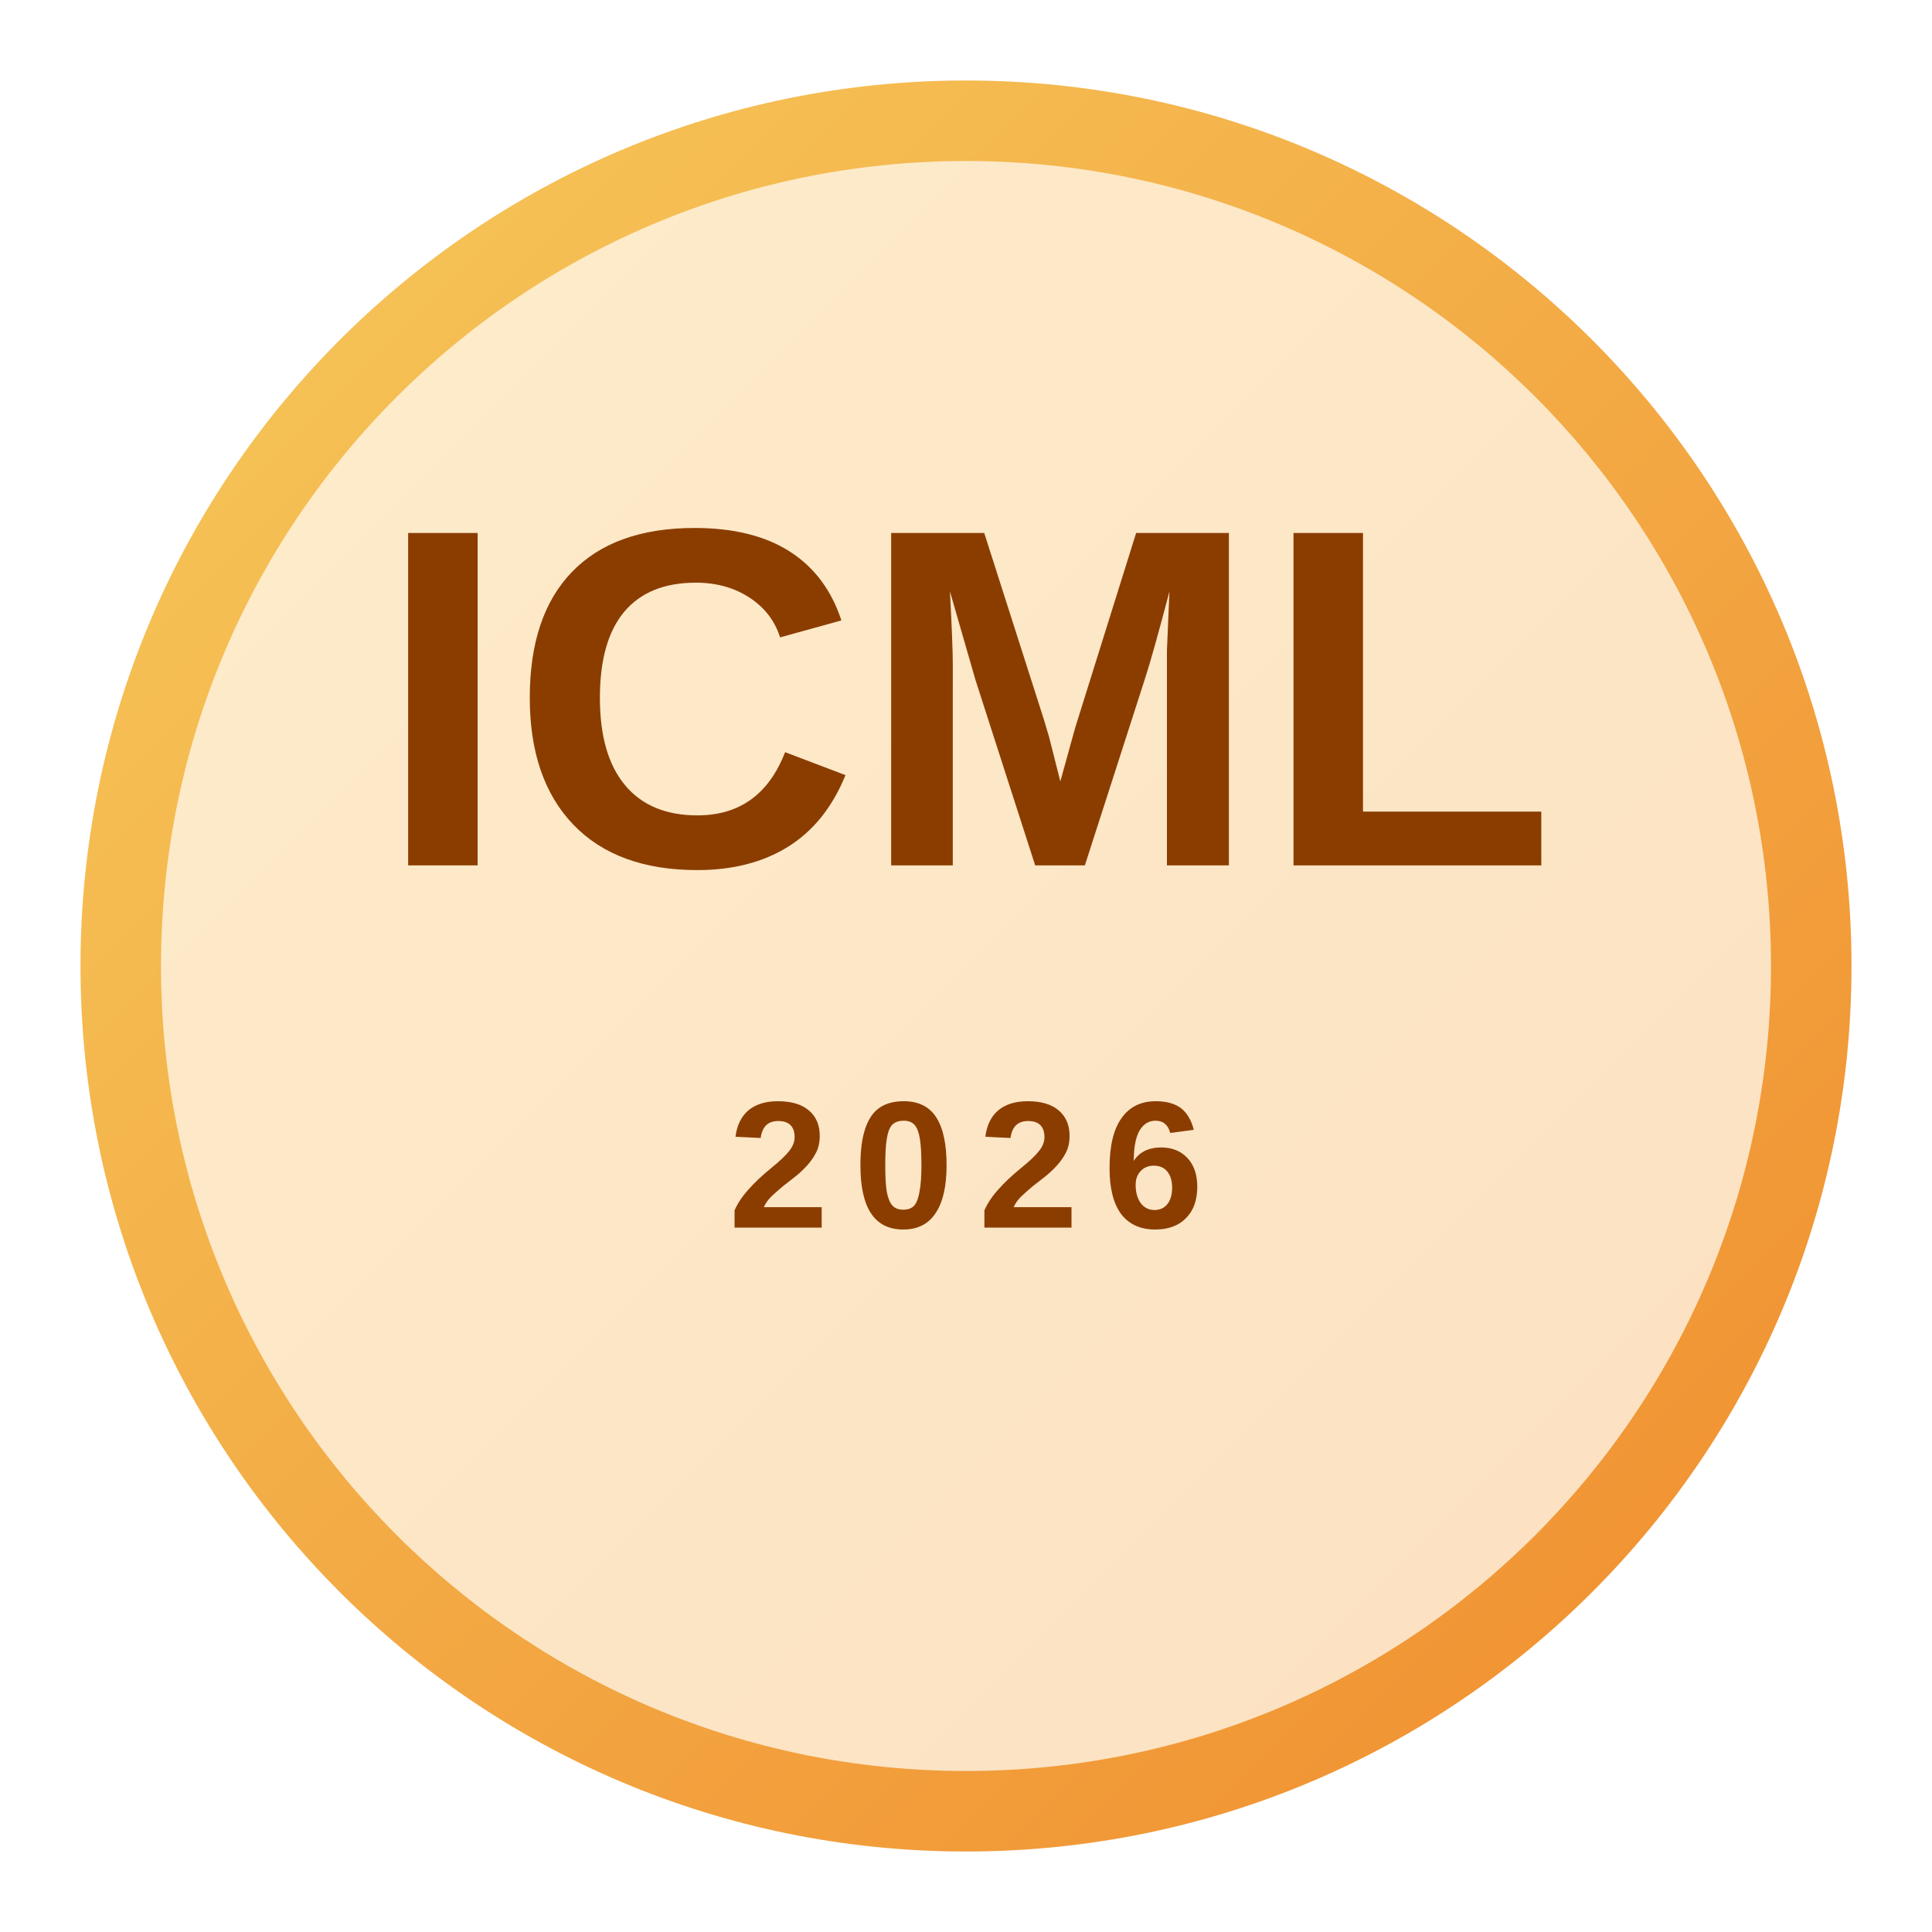
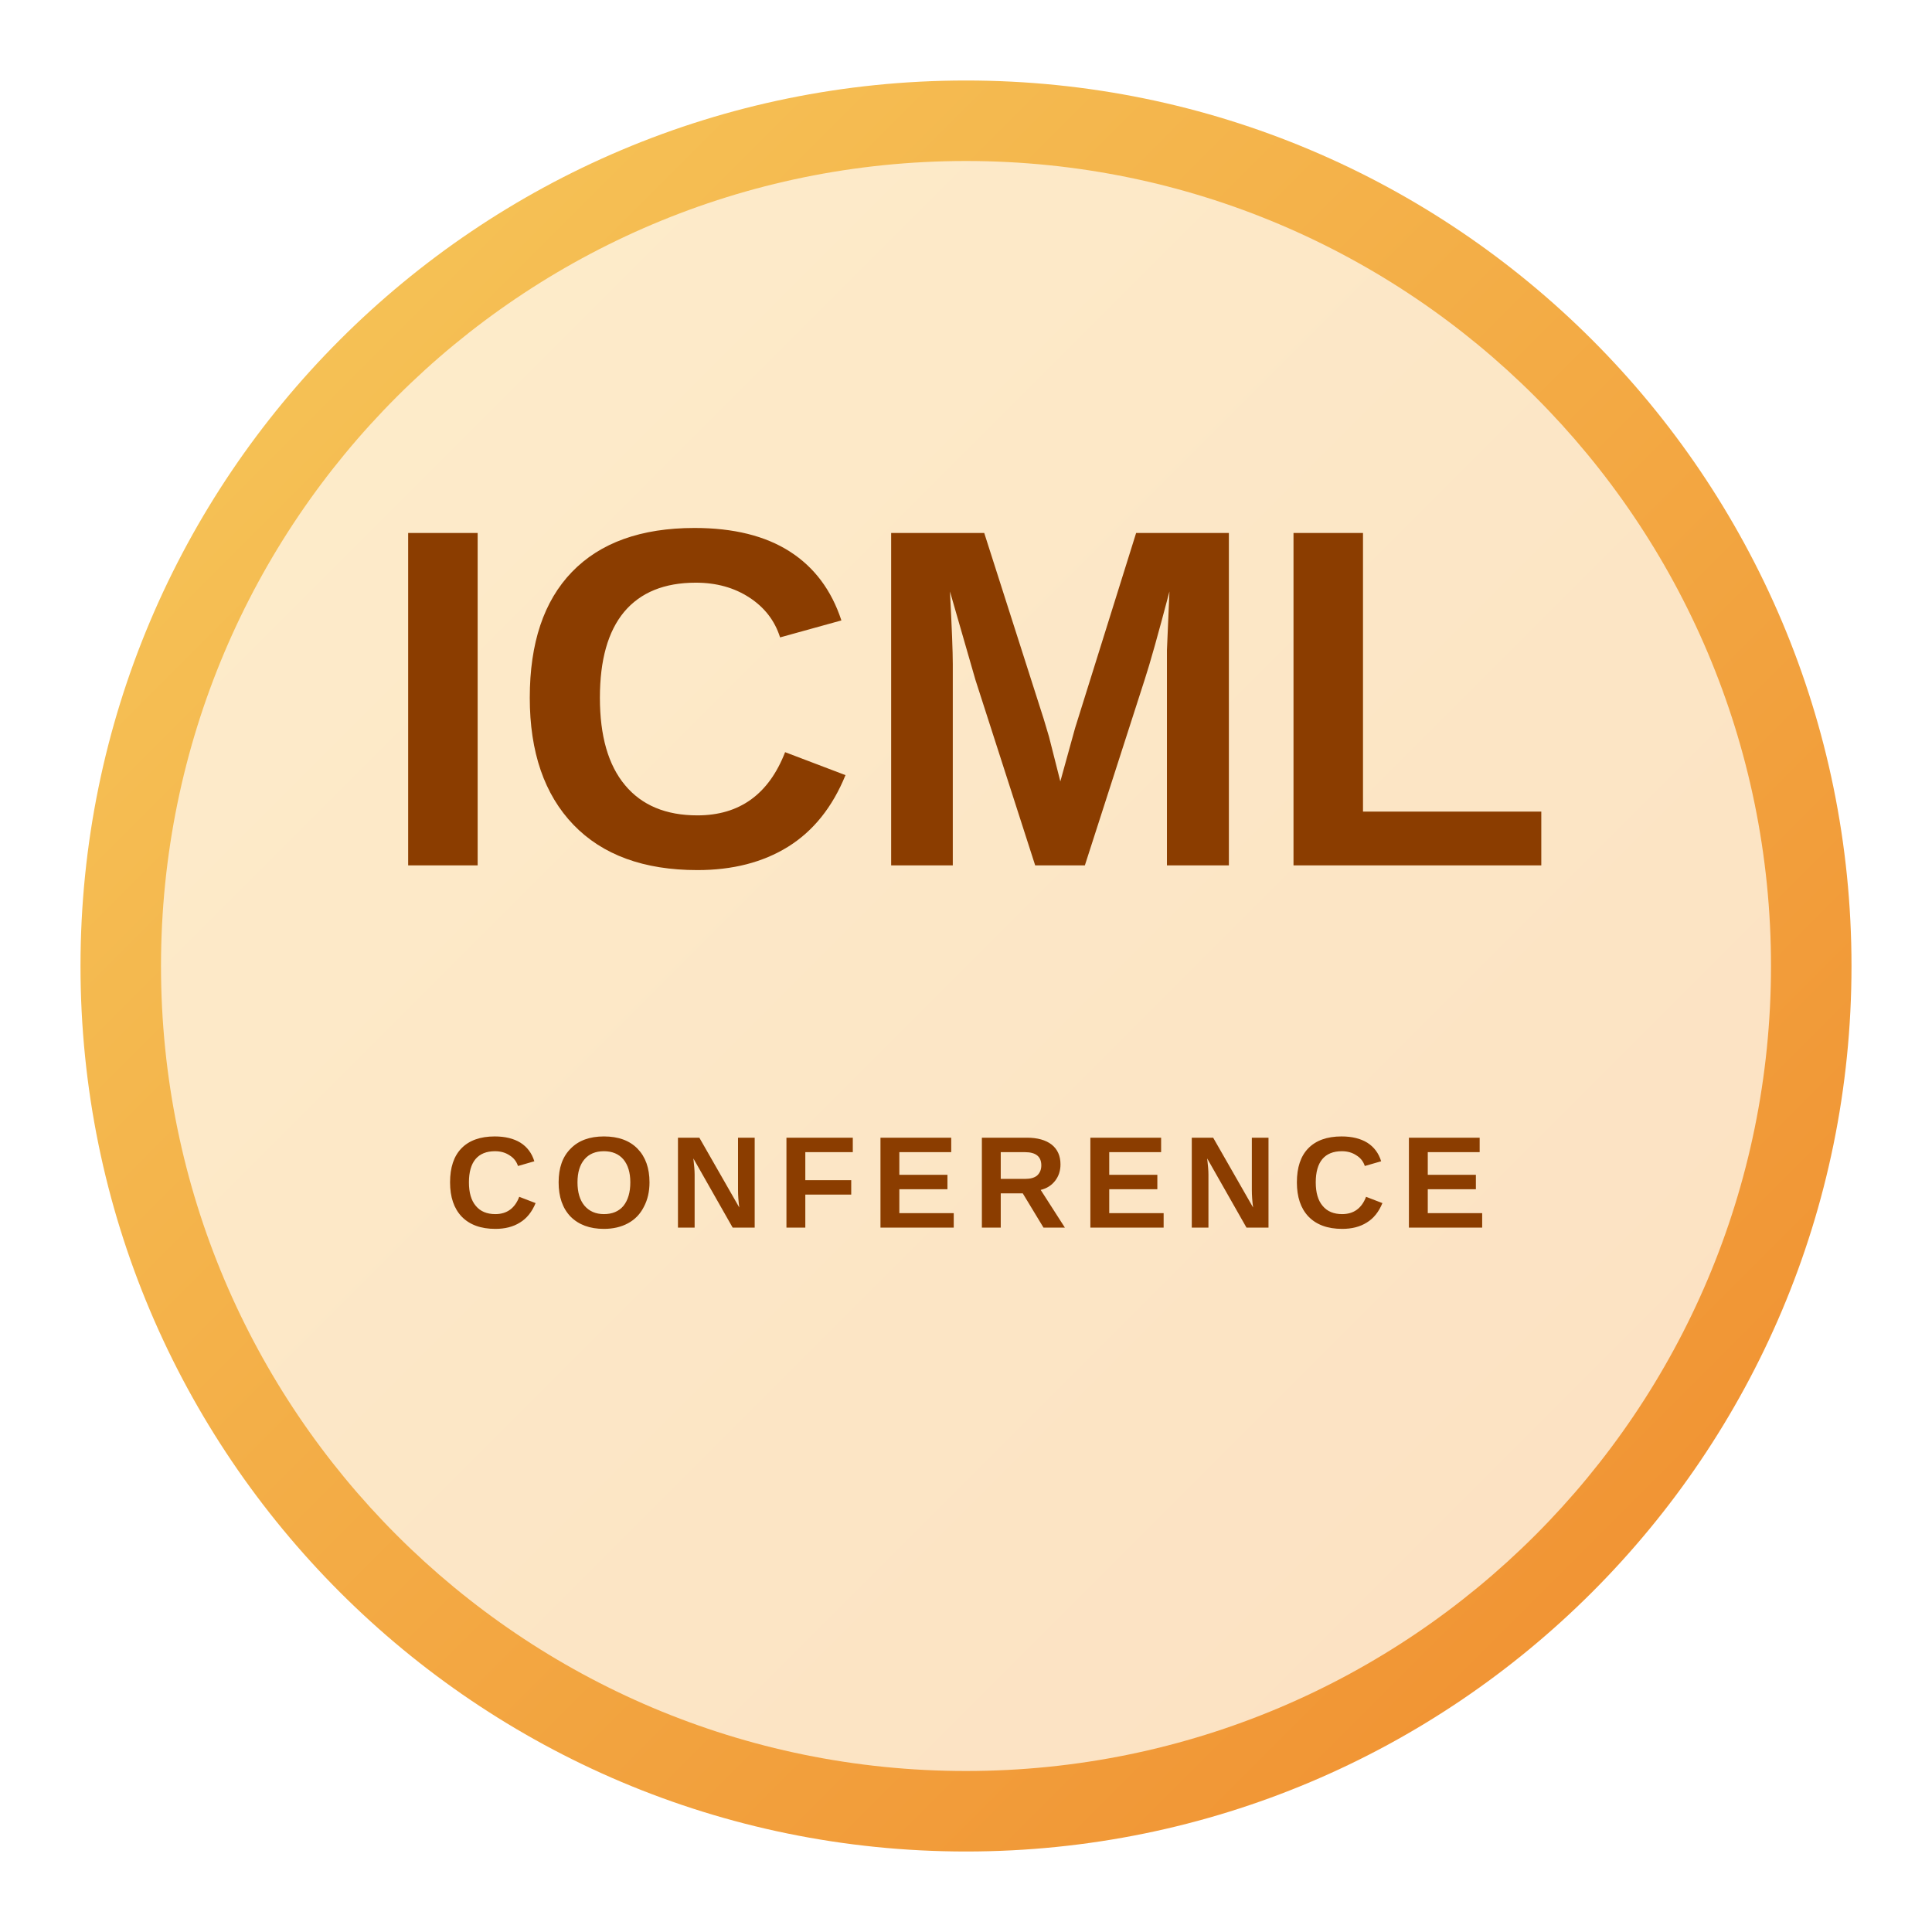
<svg xmlns="http://www.w3.org/2000/svg" viewBox="0 0 96 96" role="img" aria-labelledby="title desc">
  <defs>
    <linearGradient id="bg" x1="0" x2="1" y1="0" y2="1">
      <stop offset="0%" stop-color="#f6c95b" />
      <stop offset="100%" stop-color="#f08c2e" />
    </linearGradient>
  </defs>
  <circle cx="48" cy="48" r="44" fill="url(#bg)" />
  <circle cx="48" cy="48" r="40" fill="#fff7ea" opacity="0.78" />
  <text x="48" y="43" text-anchor="middle" font-family="Arial, Helvetica, sans-serif" font-size="24" font-weight="700" fill="#8b3d00">ICML</text>
-   <text x="48" y="61" text-anchor="middle" font-family="Arial, Helvetica, sans-serif" font-size="9" font-weight="700" letter-spacing="1.2" fill="#8b3d00">2026</text>
+   <text x="48" y="61" text-anchor="middle" font-family="Arial, Helvetica, sans-serif" font-size="6.5" font-weight="700" letter-spacing="0.7" fill="#8b3d00">CONFERENCE</text>
</svg>
